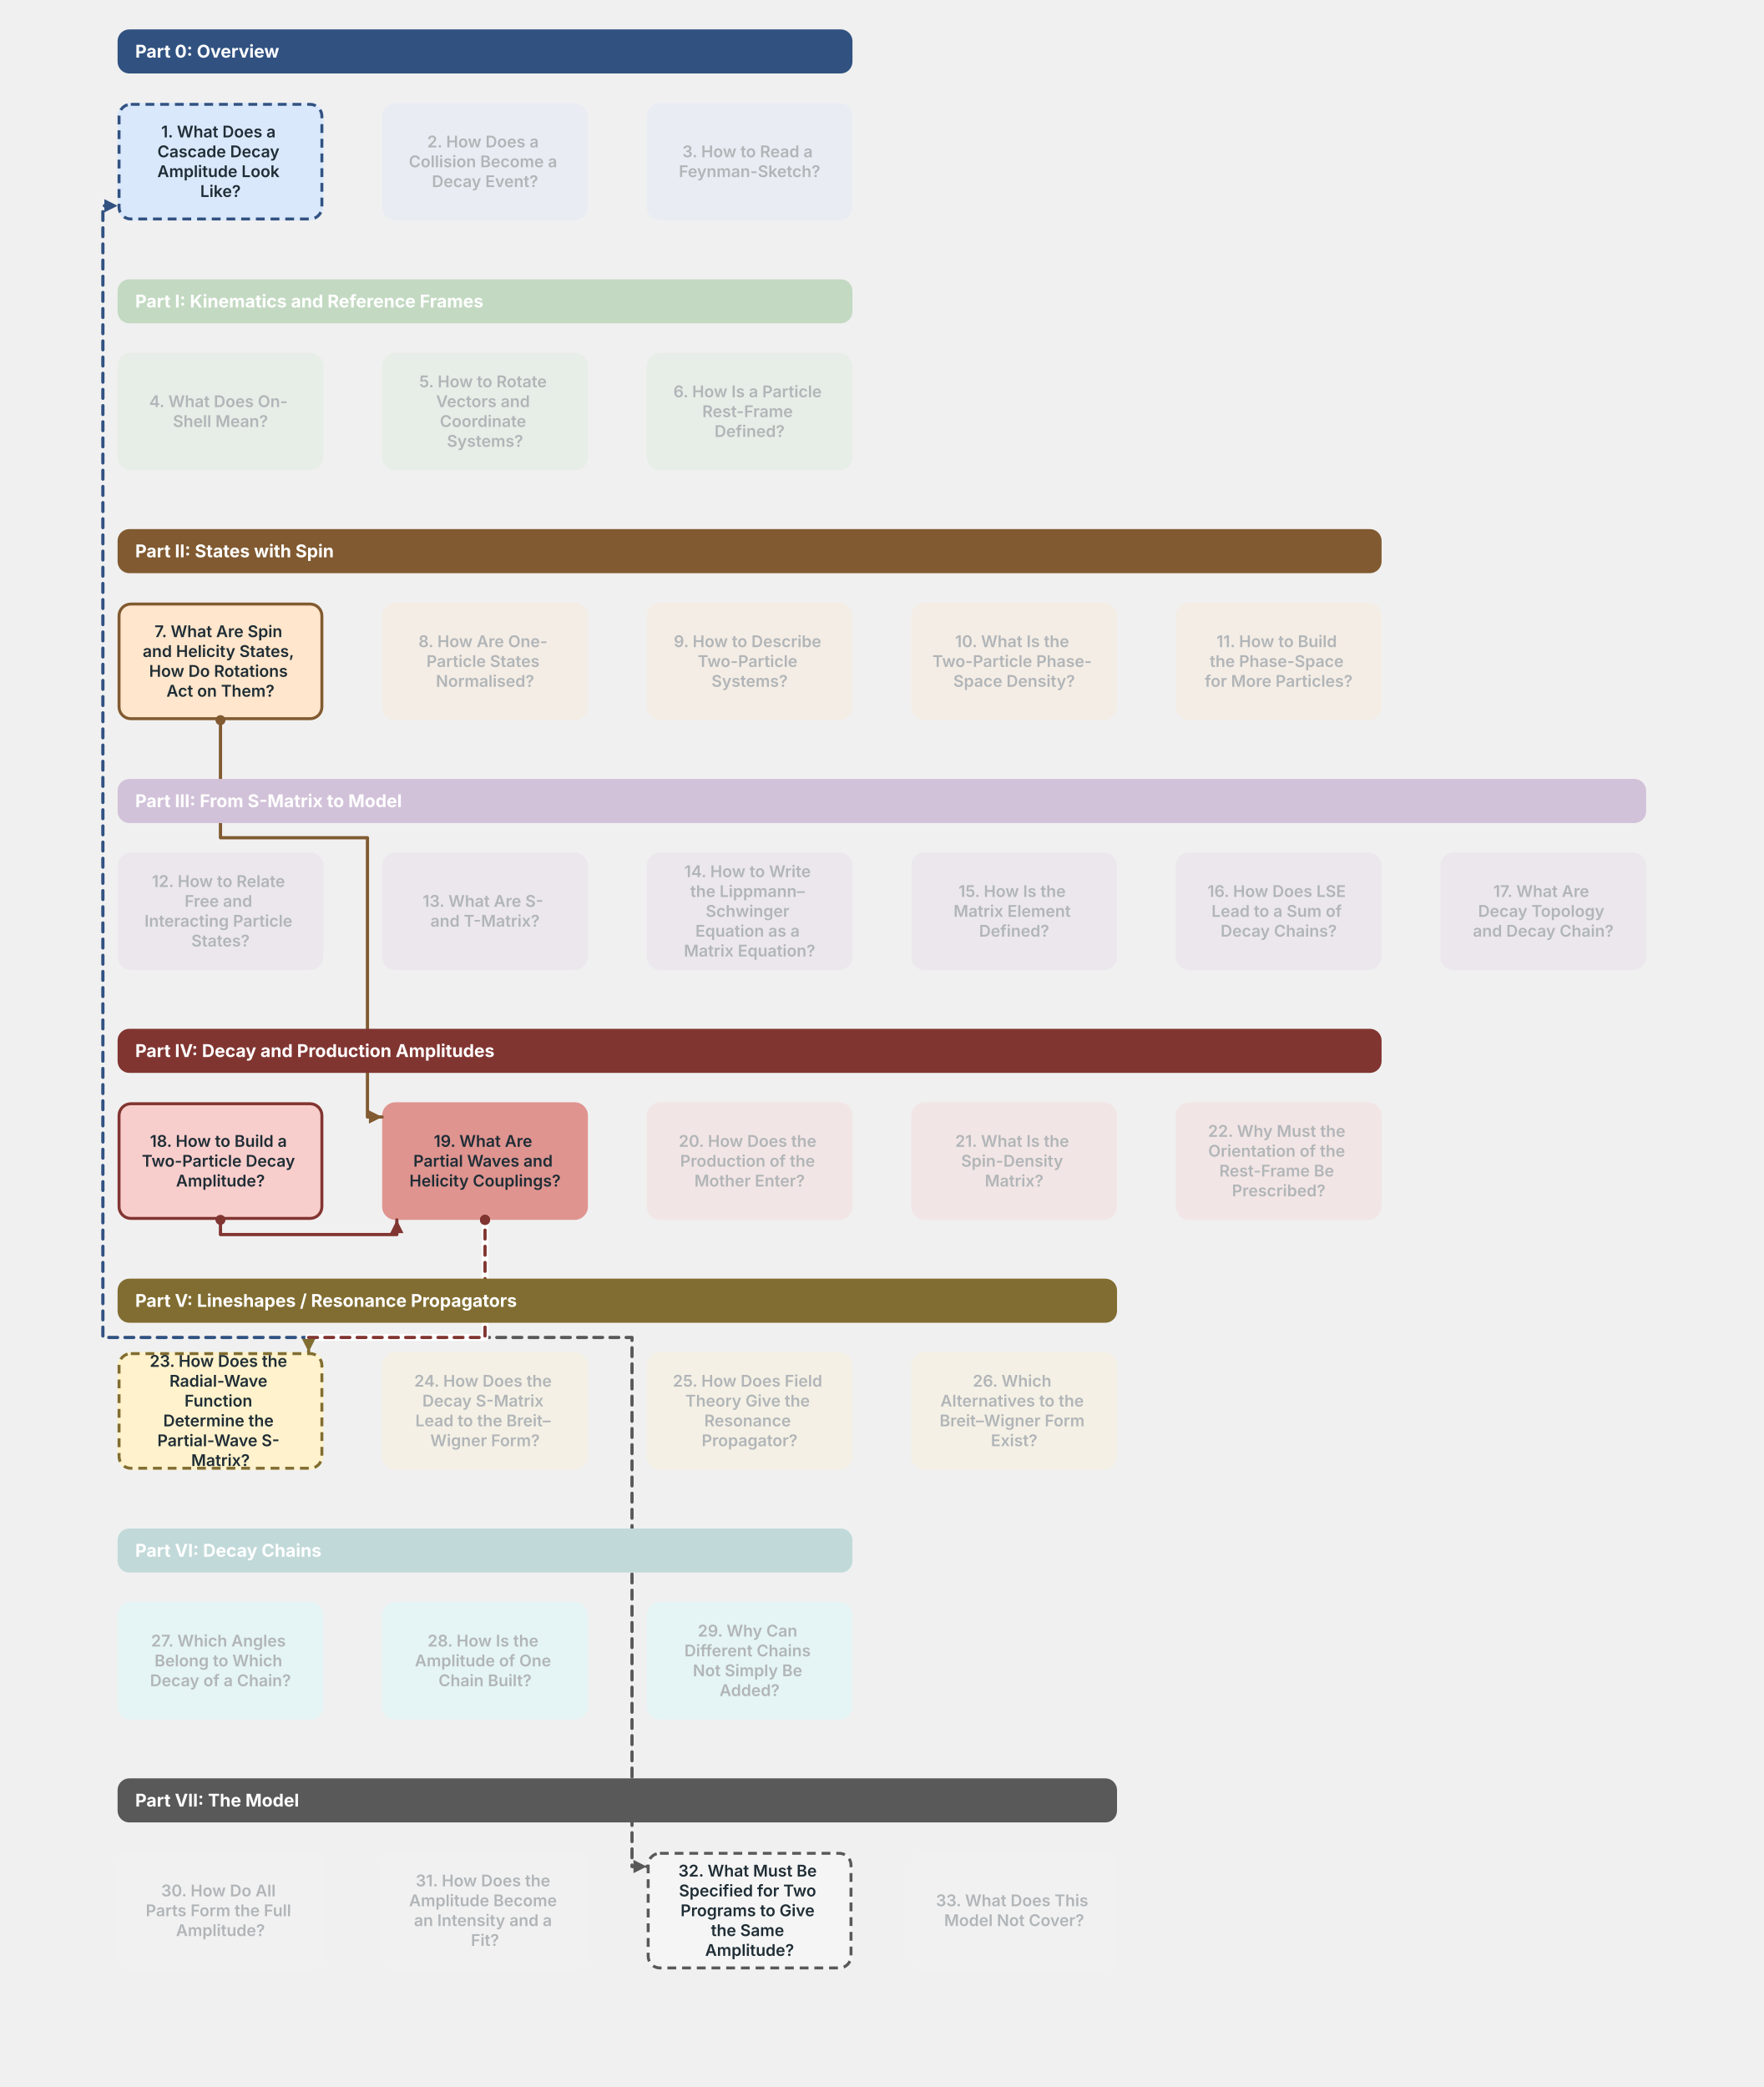
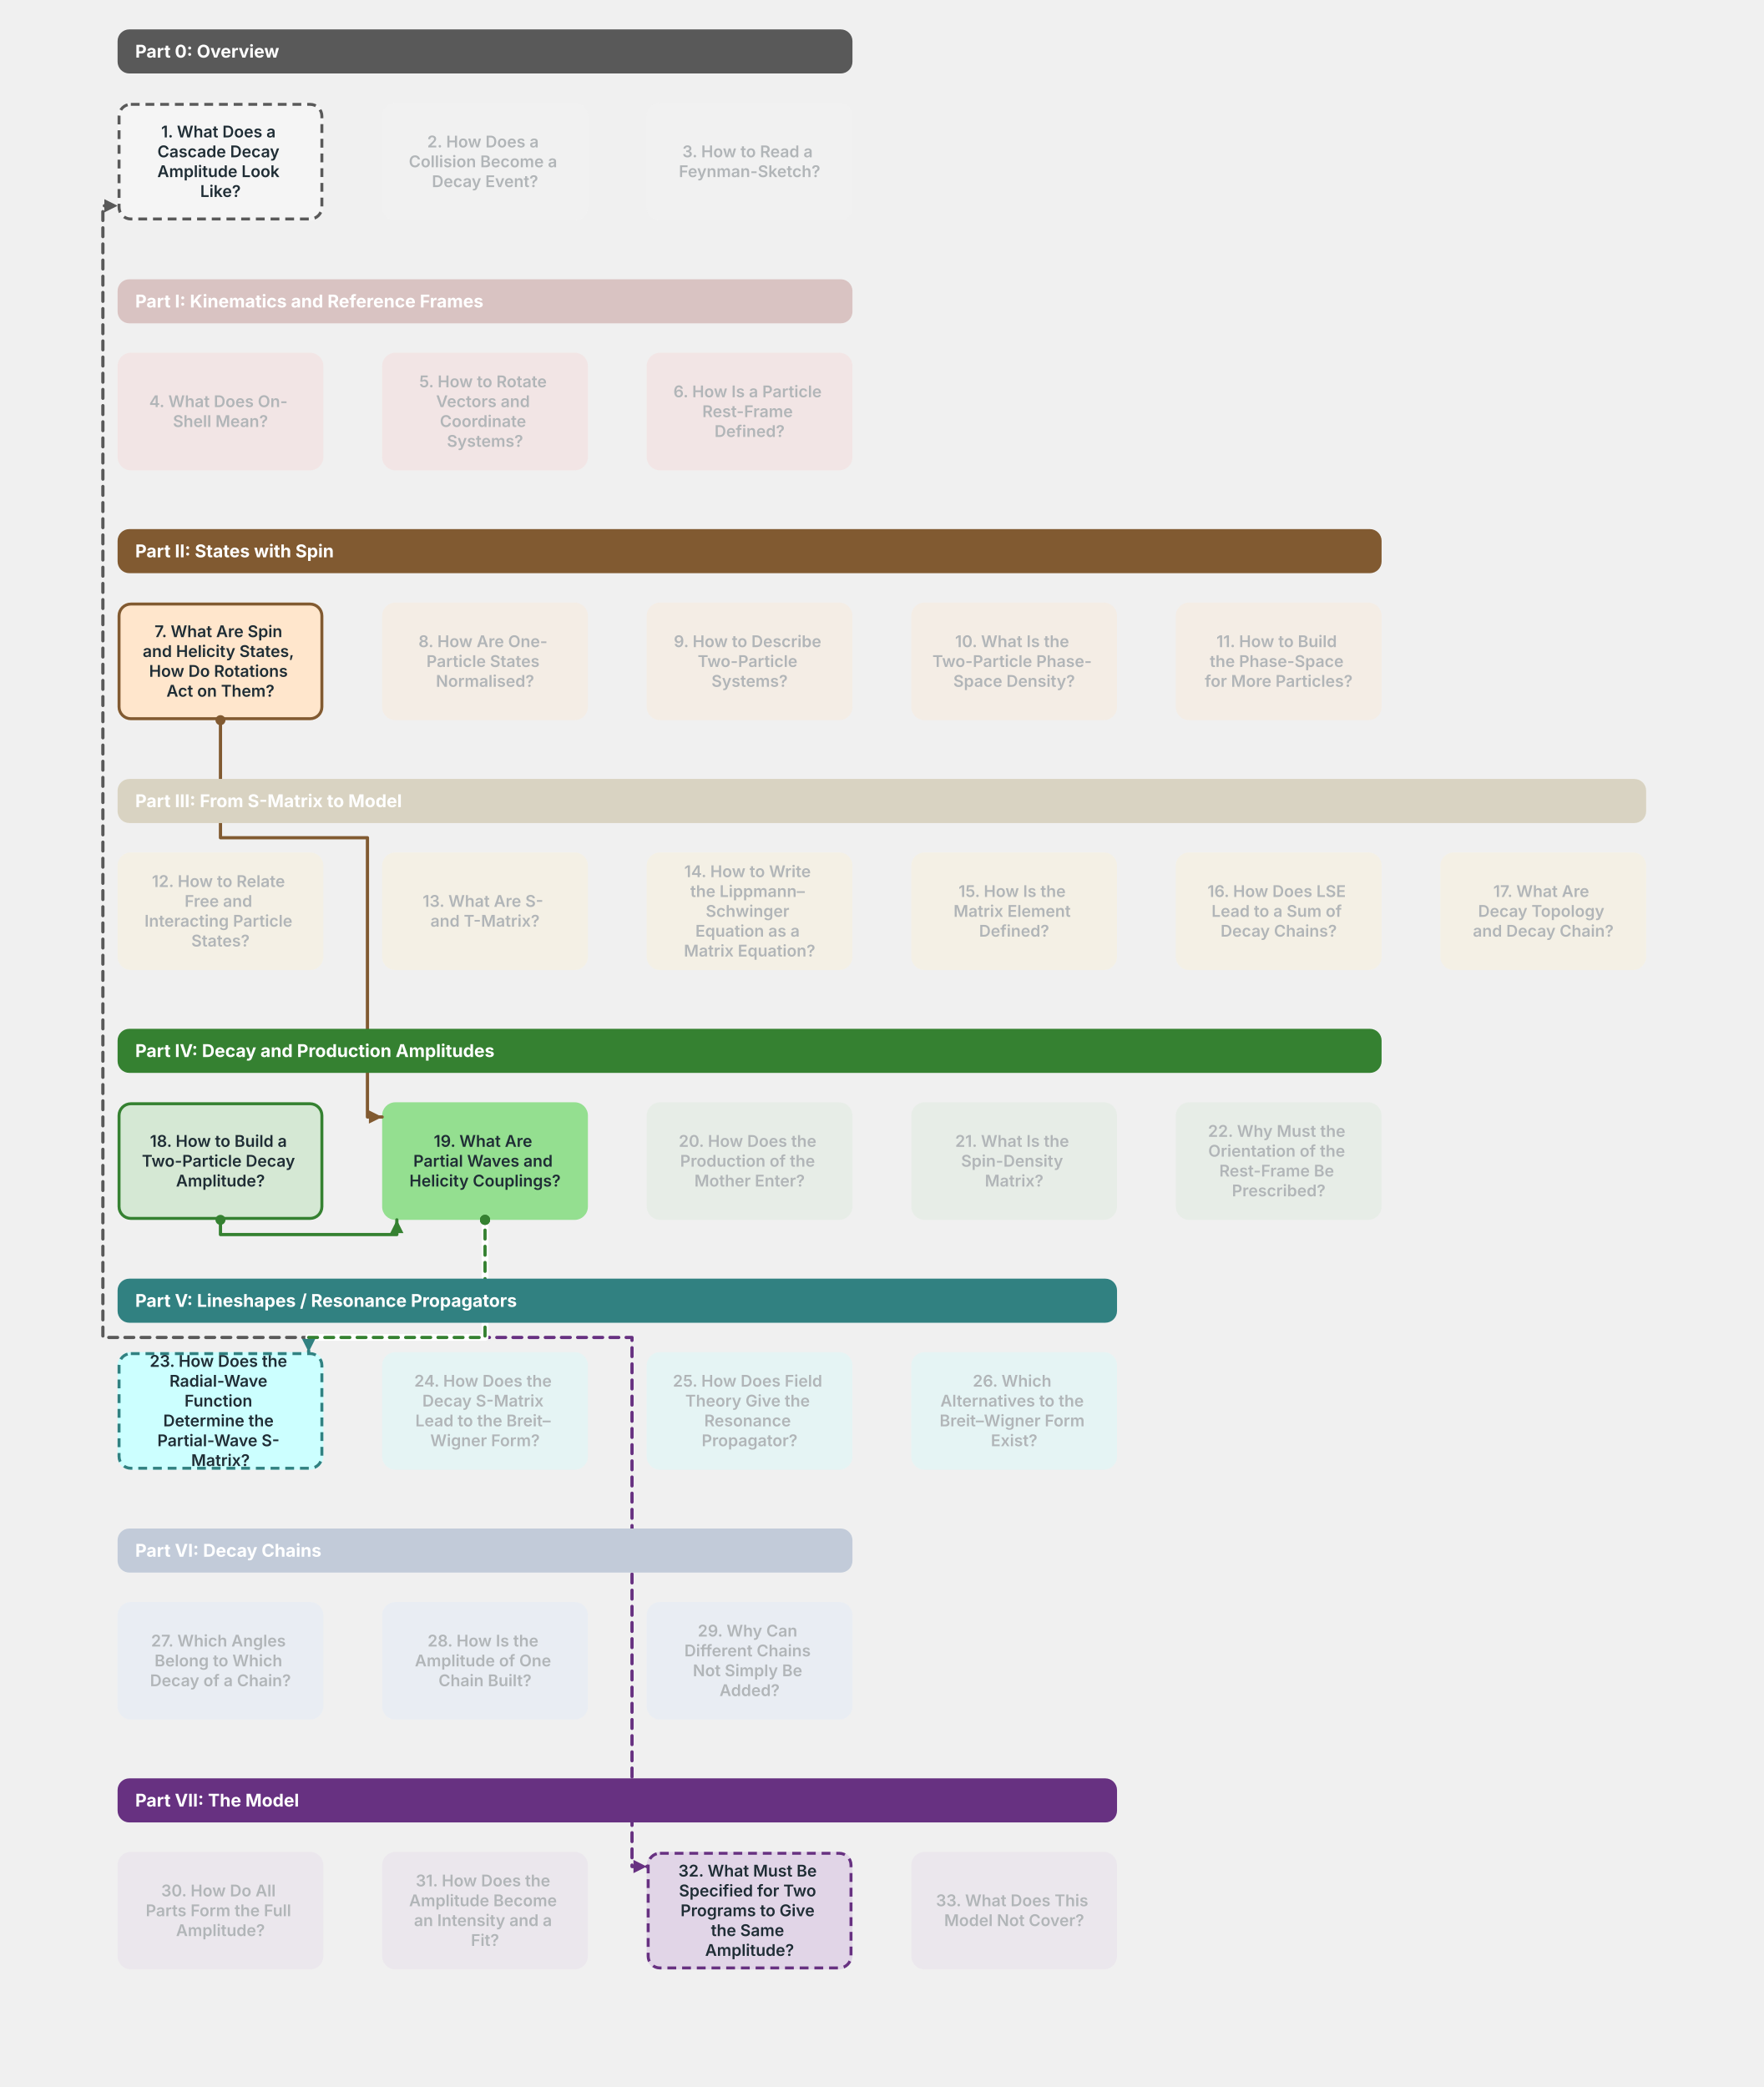
<svg xmlns="http://www.w3.org/2000/svg" viewBox="0 0 1200 1420" width="1200" height="1420" role="img" aria-label="Flow chart of the FAQ">
  <style>text{font-family:Inter,"Source Sans 3","Noto Sans","DejaVu Sans",sans-serif;font-size:11px;font-weight:600}.bar-title{font-size:12px;font-weight:700}</style>
  <g class="card" data-n="1" opacity="1">
-     <rect class="card-bg" data-n="1" x="80" y="70" width="140" height="80" rx="9" fill="#DAE8FC" />
-     <rect class="frame see" data-n="1" x="81" y="71" width="138" height="78" rx="8" fill="none" stroke="#315281" stroke-width="2" stroke-dasharray="6 4" />
+     <rect class="card-bg" data-n="1" x="80" y="70" width="140" height="80" rx="9" fill="#F5F5F5" />
+     <rect class="frame see" data-n="1" x="81" y="71" width="138" height="78" rx="8" fill="none" stroke="#595959" stroke-width="2" stroke-dasharray="6 4" />
    <text fill="#1f2d35" text-anchor="middle">
      <tspan x="150" y="93.5">1. What Does a</tspan>
      <tspan x="150" y="107.0">Cascade Decay</tspan>
      <tspan x="150" y="120.5">Amplitude Look</tspan>
      <tspan x="150" y="134.0">Like?</tspan>
    </text>
  </g>
  <g class="card" data-n="2" opacity="0.3">
-     <rect class="card-bg" data-n="2" x="260" y="70" width="140" height="80" rx="9" fill="#DAE8FC" />
+     <rect class="card-bg" data-n="2" x="260" y="70" width="140" height="80" rx="9" fill="#F5F5F5" />
    <text fill="#1f2d35" text-anchor="middle">
      <tspan x="330" y="100.3">2. How Does a</tspan>
      <tspan x="330" y="113.8">Collision Become a</tspan>
      <tspan x="330" y="127.3">Decay Event?</tspan>
    </text>
  </g>
  <g class="card" data-n="3" opacity="0.3">
-     <rect class="card-bg" data-n="3" x="440" y="70" width="140" height="80" rx="9" fill="#DAE8FC" />
+     <rect class="card-bg" data-n="3" x="440" y="70" width="140" height="80" rx="9" fill="#F5F5F5" />
    <text fill="#1f2d35" text-anchor="middle">
      <tspan x="510" y="107.0">3. How to Read a</tspan>
      <tspan x="510" y="120.5">Feynman-Sketch?</tspan>
    </text>
  </g>
  <g class="card" data-n="4" opacity="0.3">
-     <rect class="card-bg" data-n="4" x="80" y="240" width="140" height="80" rx="9" fill="#D5E8D4" />
+     <rect class="card-bg" data-n="4" x="80" y="240" width="140" height="80" rx="9" fill="#F8CECC" />
    <text fill="#1f2d35" text-anchor="middle">
      <tspan x="150" y="277.0">4. What Does On-</tspan>
      <tspan x="150" y="290.5">Shell Mean?</tspan>
    </text>
  </g>
  <g class="card" data-n="5" opacity="0.3">
-     <rect class="card-bg" data-n="5" x="260" y="240" width="140" height="80" rx="9" fill="#D5E8D4" />
+     <rect class="card-bg" data-n="5" x="260" y="240" width="140" height="80" rx="9" fill="#F8CECC" />
    <text fill="#1f2d35" text-anchor="middle">
      <tspan x="330" y="263.5">5. How to Rotate</tspan>
      <tspan x="330" y="277.0">Vectors and</tspan>
      <tspan x="330" y="290.5">Coordinate</tspan>
      <tspan x="330" y="304.0">Systems?</tspan>
    </text>
  </g>
  <g class="card" data-n="6" opacity="0.3">
-     <rect class="card-bg" data-n="6" x="440" y="240" width="140" height="80" rx="9" fill="#D5E8D4" />
+     <rect class="card-bg" data-n="6" x="440" y="240" width="140" height="80" rx="9" fill="#F8CECC" />
    <text fill="#1f2d35" text-anchor="middle">
      <tspan x="510" y="270.3">6. How Is a Particle</tspan>
      <tspan x="510" y="283.8">Rest-Frame</tspan>
      <tspan x="510" y="297.3">Defined?</tspan>
    </text>
  </g>
  <g class="card" data-n="7" opacity="1">
    <rect class="card-bg" data-n="7" x="80" y="410" width="140" height="80" rx="9" fill="#FFE6CC" />
    <rect class="frame need" data-n="7" x="81" y="411" width="138" height="78" rx="8" fill="none" stroke="#815A31" stroke-width="2" />
    <text fill="#1f2d35" text-anchor="middle">
      <tspan x="150" y="433.5">7. What Are Spin</tspan>
      <tspan x="150" y="447.0">and Helicity States,</tspan>
      <tspan x="150" y="460.5">How Do Rotations</tspan>
      <tspan x="150" y="474.0">Act on Them?</tspan>
    </text>
  </g>
  <g class="card" data-n="8" opacity="0.3">
    <rect class="card-bg" data-n="8" x="260" y="410" width="140" height="80" rx="9" fill="#FFE6CC" />
    <text fill="#1f2d35" text-anchor="middle">
      <tspan x="330" y="440.3">8. How Are One-</tspan>
      <tspan x="330" y="453.8">Particle States</tspan>
      <tspan x="330" y="467.3">Normalised?</tspan>
    </text>
  </g>
  <g class="card" data-n="9" opacity="0.3">
    <rect class="card-bg" data-n="9" x="440" y="410" width="140" height="80" rx="9" fill="#FFE6CC" />
    <text fill="#1f2d35" text-anchor="middle">
      <tspan x="510" y="440.3">9. How to Describe</tspan>
      <tspan x="510" y="453.8">Two-Particle</tspan>
      <tspan x="510" y="467.3">Systems?</tspan>
    </text>
  </g>
  <g class="card" data-n="10" opacity="0.3">
    <rect class="card-bg" data-n="10" x="620" y="410" width="140" height="80" rx="9" fill="#FFE6CC" />
    <text fill="#1f2d35" text-anchor="middle">
      <tspan x="690" y="440.3">10. What Is the</tspan>
      <tspan x="690" y="453.8">Two-Particle Phase-</tspan>
      <tspan x="690" y="467.3">Space Density?</tspan>
    </text>
  </g>
  <g class="card" data-n="11" opacity="0.3">
    <rect class="card-bg" data-n="11" x="800" y="410" width="140" height="80" rx="9" fill="#FFE6CC" />
    <text fill="#1f2d35" text-anchor="middle">
      <tspan x="870" y="440.3">11. How to Build</tspan>
      <tspan x="870" y="453.8">the Phase-Space</tspan>
      <tspan x="870" y="467.3">for More Particles?</tspan>
    </text>
  </g>
  <g class="card" data-n="12" opacity="0.3">
-     <rect class="card-bg" data-n="12" x="80" y="580" width="140" height="80" rx="9" fill="#E1D5E7" />
+     <rect class="card-bg" data-n="12" x="80" y="580" width="140" height="80" rx="9" fill="#FFF2CC" />
    <text fill="#1f2d35" text-anchor="middle">
      <tspan x="150" y="603.5">12. How to Relate</tspan>
      <tspan x="150" y="617.0">Free and</tspan>
      <tspan x="150" y="630.5">Interacting Particle</tspan>
      <tspan x="150" y="644.0">States?</tspan>
    </text>
  </g>
  <g class="card" data-n="13" opacity="0.3">
-     <rect class="card-bg" data-n="13" x="260" y="580" width="140" height="80" rx="9" fill="#E1D5E7" />
+     <rect class="card-bg" data-n="13" x="260" y="580" width="140" height="80" rx="9" fill="#FFF2CC" />
    <text fill="#1f2d35" text-anchor="middle">
      <tspan x="330" y="617.0">13. What Are S-</tspan>
      <tspan x="330" y="630.5">and T-Matrix?</tspan>
    </text>
  </g>
  <g class="card" data-n="14" opacity="0.3">
-     <rect class="card-bg" data-n="14" x="440" y="580" width="140" height="80" rx="9" fill="#E1D5E7" />
+     <rect class="card-bg" data-n="14" x="440" y="580" width="140" height="80" rx="9" fill="#FFF2CC" />
    <text fill="#1f2d35" text-anchor="middle">
      <tspan x="510" y="596.8">14. How to Write</tspan>
      <tspan x="510" y="610.3">the Lippmann–</tspan>
      <tspan x="510" y="623.8">Schwinger</tspan>
      <tspan x="510" y="637.3">Equation as a</tspan>
      <tspan x="510" y="650.8">Matrix Equation?</tspan>
    </text>
  </g>
  <g class="card" data-n="15" opacity="0.3">
-     <rect class="card-bg" data-n="15" x="620" y="580" width="140" height="80" rx="9" fill="#E1D5E7" />
+     <rect class="card-bg" data-n="15" x="620" y="580" width="140" height="80" rx="9" fill="#FFF2CC" />
    <text fill="#1f2d35" text-anchor="middle">
      <tspan x="690" y="610.3">15. How Is the</tspan>
      <tspan x="690" y="623.8">Matrix Element</tspan>
      <tspan x="690" y="637.3">Defined?</tspan>
    </text>
  </g>
  <g class="card" data-n="16" opacity="0.3">
-     <rect class="card-bg" data-n="16" x="800" y="580" width="140" height="80" rx="9" fill="#E1D5E7" />
+     <rect class="card-bg" data-n="16" x="800" y="580" width="140" height="80" rx="9" fill="#FFF2CC" />
    <text fill="#1f2d35" text-anchor="middle">
      <tspan x="870" y="610.3">16. How Does LSE</tspan>
      <tspan x="870" y="623.8">Lead to a Sum of</tspan>
      <tspan x="870" y="637.3">Decay Chains?</tspan>
    </text>
  </g>
  <g class="card" data-n="17" opacity="0.3">
-     <rect class="card-bg" data-n="17" x="980" y="580" width="140" height="80" rx="9" fill="#E1D5E7" />
+     <rect class="card-bg" data-n="17" x="980" y="580" width="140" height="80" rx="9" fill="#FFF2CC" />
    <text fill="#1f2d35" text-anchor="middle">
      <tspan x="1050" y="610.3">17. What Are</tspan>
      <tspan x="1050" y="623.8">Decay Topology</tspan>
      <tspan x="1050" y="637.3">and Decay Chain?</tspan>
    </text>
  </g>
  <g class="card" data-n="18" opacity="1">
-     <rect class="card-bg" data-n="18" x="80" y="750" width="140" height="80" rx="9" fill="#F8CECC" />
-     <rect class="frame need" data-n="18" x="81" y="751" width="138" height="78" rx="8" fill="none" stroke="#813531" stroke-width="2" />
+     <rect class="card-bg" data-n="18" x="80" y="750" width="140" height="80" rx="9" fill="#D5E8D4" />
+     <rect class="frame need" data-n="18" x="81" y="751" width="138" height="78" rx="8" fill="none" stroke="#358131" stroke-width="2" />
    <text fill="#1f2d35" text-anchor="middle">
      <tspan x="150" y="780.3">18. How to Build a</tspan>
      <tspan x="150" y="793.8">Two-Particle Decay</tspan>
      <tspan x="150" y="807.3">Amplitude?</tspan>
    </text>
  </g>
  <g class="card" data-n="19" opacity="1">
-     <rect class="card-bg" data-n="19" x="260" y="750" width="140" height="80" rx="9" fill="#DF9490" />
+     <rect class="card-bg" data-n="19" x="260" y="750" width="140" height="80" rx="9" fill="#94DF90" />
    <text fill="#1f2d35" text-anchor="middle">
      <tspan x="330" y="780.3">19. What Are</tspan>
      <tspan x="330" y="793.8">Partial Waves and</tspan>
      <tspan x="330" y="807.3">Helicity Couplings?</tspan>
    </text>
  </g>
  <g class="card" data-n="20" opacity="0.3">
-     <rect class="card-bg" data-n="20" x="440" y="750" width="140" height="80" rx="9" fill="#F8CECC" />
+     <rect class="card-bg" data-n="20" x="440" y="750" width="140" height="80" rx="9" fill="#D5E8D4" />
    <text fill="#1f2d35" text-anchor="middle">
      <tspan x="510" y="780.3">20. How Does the</tspan>
      <tspan x="510" y="793.8">Production of the</tspan>
      <tspan x="510" y="807.3">Mother Enter?</tspan>
    </text>
  </g>
  <g class="card" data-n="21" opacity="0.3">
-     <rect class="card-bg" data-n="21" x="620" y="750" width="140" height="80" rx="9" fill="#F8CECC" />
+     <rect class="card-bg" data-n="21" x="620" y="750" width="140" height="80" rx="9" fill="#D5E8D4" />
    <text fill="#1f2d35" text-anchor="middle">
      <tspan x="690" y="780.3">21. What Is the</tspan>
      <tspan x="690" y="793.8">Spin-Density</tspan>
      <tspan x="690" y="807.3">Matrix?</tspan>
    </text>
  </g>
  <g class="card" data-n="22" opacity="0.3">
-     <rect class="card-bg" data-n="22" x="800" y="750" width="140" height="80" rx="9" fill="#F8CECC" />
+     <rect class="card-bg" data-n="22" x="800" y="750" width="140" height="80" rx="9" fill="#D5E8D4" />
    <text fill="#1f2d35" text-anchor="middle">
      <tspan x="870" y="773.5">22. Why Must the</tspan>
      <tspan x="870" y="787.0">Orientation of the</tspan>
      <tspan x="870" y="800.5">Rest-Frame Be</tspan>
      <tspan x="870" y="814.0">Prescribed?</tspan>
    </text>
  </g>
  <g class="card" data-n="23" opacity="1">
-     <rect class="card-bg" data-n="23" x="80" y="920" width="140" height="80" rx="9" fill="#FFF2CC" />
-     <rect class="frame see" data-n="23" x="81" y="921" width="138" height="78" rx="8" fill="none" stroke="#816D31" stroke-width="2" stroke-dasharray="6 4" />
+     <rect class="card-bg" data-n="23" x="80" y="920" width="140" height="80" rx="9" fill="#CCFFFF" />
+     <rect class="frame see" data-n="23" x="81" y="921" width="138" height="78" rx="8" fill="none" stroke="#318181" stroke-width="2" stroke-dasharray="6 4" />
    <text fill="#1f2d35" text-anchor="middle">
      <tspan x="150" y="930.0">23. How Does the</tspan>
      <tspan x="150" y="943.5">Radial-Wave</tspan>
      <tspan x="150" y="957.0">Function</tspan>
      <tspan x="150" y="970.5">Determine the</tspan>
      <tspan x="150" y="984.0">Partial-Wave S-</tspan>
      <tspan x="150" y="997.5">Matrix?</tspan>
    </text>
  </g>
  <g class="card" data-n="24" opacity="0.3">
-     <rect class="card-bg" data-n="24" x="260" y="920" width="140" height="80" rx="9" fill="#FFF2CC" />
+     <rect class="card-bg" data-n="24" x="260" y="920" width="140" height="80" rx="9" fill="#CCFFFF" />
    <text fill="#1f2d35" text-anchor="middle">
      <tspan x="330" y="943.5">24. How Does the</tspan>
      <tspan x="330" y="957.0">Decay S-Matrix</tspan>
      <tspan x="330" y="970.5">Lead to the Breit–</tspan>
      <tspan x="330" y="984.0">Wigner Form?</tspan>
    </text>
  </g>
  <g class="card" data-n="25" opacity="0.3">
-     <rect class="card-bg" data-n="25" x="440" y="920" width="140" height="80" rx="9" fill="#FFF2CC" />
+     <rect class="card-bg" data-n="25" x="440" y="920" width="140" height="80" rx="9" fill="#CCFFFF" />
    <text fill="#1f2d35" text-anchor="middle">
      <tspan x="510" y="943.5">25. How Does Field</tspan>
      <tspan x="510" y="957.0">Theory Give the</tspan>
      <tspan x="510" y="970.5">Resonance</tspan>
      <tspan x="510" y="984.0">Propagator?</tspan>
    </text>
  </g>
  <g class="card" data-n="26" opacity="0.3">
-     <rect class="card-bg" data-n="26" x="620" y="920" width="140" height="80" rx="9" fill="#FFF2CC" />
+     <rect class="card-bg" data-n="26" x="620" y="920" width="140" height="80" rx="9" fill="#CCFFFF" />
    <text fill="#1f2d35" text-anchor="middle">
      <tspan x="690" y="943.5">26. Which</tspan>
      <tspan x="690" y="957.0">Alternatives to the</tspan>
      <tspan x="690" y="970.5">Breit–Wigner Form</tspan>
      <tspan x="690" y="984.0">Exist?</tspan>
    </text>
  </g>
  <g class="card" data-n="27" opacity="0.3">
-     <rect class="card-bg" data-n="27" x="80" y="1090" width="140" height="80" rx="9" fill="#CCFFFF" />
+     <rect class="card-bg" data-n="27" x="80" y="1090" width="140" height="80" rx="9" fill="#DAE8FC" />
    <text fill="#1f2d35" text-anchor="middle">
      <tspan x="150" y="1120.3">27. Which Angles</tspan>
      <tspan x="150" y="1133.8">Belong to Which</tspan>
      <tspan x="150" y="1147.3">Decay of a Chain?</tspan>
    </text>
  </g>
  <g class="card" data-n="28" opacity="0.3">
-     <rect class="card-bg" data-n="28" x="260" y="1090" width="140" height="80" rx="9" fill="#CCFFFF" />
+     <rect class="card-bg" data-n="28" x="260" y="1090" width="140" height="80" rx="9" fill="#DAE8FC" />
    <text fill="#1f2d35" text-anchor="middle">
      <tspan x="330" y="1120.3">28. How Is the</tspan>
      <tspan x="330" y="1133.8">Amplitude of One</tspan>
      <tspan x="330" y="1147.3">Chain Built?</tspan>
    </text>
  </g>
  <g class="card" data-n="29" opacity="0.3">
-     <rect class="card-bg" data-n="29" x="440" y="1090" width="140" height="80" rx="9" fill="#CCFFFF" />
+     <rect class="card-bg" data-n="29" x="440" y="1090" width="140" height="80" rx="9" fill="#DAE8FC" />
    <text fill="#1f2d35" text-anchor="middle">
      <tspan x="510" y="1113.5">29. Why Can</tspan>
      <tspan x="510" y="1127.0">Different Chains</tspan>
      <tspan x="510" y="1140.5">Not Simply Be</tspan>
      <tspan x="510" y="1154.0">Added?</tspan>
    </text>
  </g>
  <g class="card" data-n="30" opacity="0.3">
-     <rect class="card-bg" data-n="30" x="80" y="1260" width="140" height="80" rx="9" fill="#F5F5F5" />
+     <rect class="card-bg" data-n="30" x="80" y="1260" width="140" height="80" rx="9" fill="#E1D5E7" />
    <text fill="#1f2d35" text-anchor="middle">
      <tspan x="150" y="1290.3">30. How Do All</tspan>
      <tspan x="150" y="1303.8">Parts Form the Full</tspan>
      <tspan x="150" y="1317.3">Amplitude?</tspan>
    </text>
  </g>
  <g class="card" data-n="31" opacity="0.3">
-     <rect class="card-bg" data-n="31" x="260" y="1260" width="140" height="80" rx="9" fill="#F5F5F5" />
+     <rect class="card-bg" data-n="31" x="260" y="1260" width="140" height="80" rx="9" fill="#E1D5E7" />
    <text fill="#1f2d35" text-anchor="middle">
      <tspan x="330" y="1283.5">31. How Does the</tspan>
      <tspan x="330" y="1297.0">Amplitude Become</tspan>
      <tspan x="330" y="1310.5">an Intensity and a</tspan>
      <tspan x="330" y="1324.0">Fit?</tspan>
    </text>
  </g>
  <g class="card" data-n="32" opacity="1">
-     <rect class="card-bg" data-n="32" x="440" y="1260" width="140" height="80" rx="9" fill="#F5F5F5" />
-     <rect class="frame see" data-n="32" x="441" y="1261" width="138" height="78" rx="8" fill="none" stroke="#595959" stroke-width="2" stroke-dasharray="6 4" />
+     <rect class="card-bg" data-n="32" x="440" y="1260" width="140" height="80" rx="9" fill="#E1D5E7" />
+     <rect class="frame see" data-n="32" x="441" y="1261" width="138" height="78" rx="8" fill="none" stroke="#673181" stroke-width="2" stroke-dasharray="6 4" />
    <text fill="#1f2d35" text-anchor="middle">
      <tspan x="510" y="1276.8">32. What Must Be</tspan>
      <tspan x="510" y="1290.3">Specified for Two</tspan>
      <tspan x="510" y="1303.8">Programs to Give</tspan>
      <tspan x="510" y="1317.3">the Same</tspan>
      <tspan x="510" y="1330.8">Amplitude?</tspan>
    </text>
  </g>
  <g class="card" data-n="33" opacity="0.3">
-     <rect class="card-bg" data-n="33" x="620" y="1260" width="140" height="80" rx="9" fill="#F5F5F5" />
+     <rect class="card-bg" data-n="33" x="620" y="1260" width="140" height="80" rx="9" fill="#E1D5E7" />
    <text fill="#1f2d35" text-anchor="middle">
      <tspan x="690" y="1297.0">33. What Does This</tspan>
      <tspan x="690" y="1310.5">Model Not Cover?</tspan>
    </text>
  </g>
  <g class="lines" fill="none" stroke-linejoin="round" stroke-linecap="round">
-     <path class="see" data-card="23" data-from="19" data-to="23" d="M330 830 L330 910 L210 910 L210 920" stroke="#816D31" stroke-width="2.2" stroke-dasharray="6 5" />
-     <path class="see" data-card="32" data-from="19" data-to="32" d="M330 830 L330 910 L430 910 L430 1270 L440 1270" stroke="#595959" stroke-width="2.2" stroke-dasharray="6 5" />
-     <path class="see" data-card="1" data-from="19" data-to="1" d="M330 830 L330 910 L70 910 L70 140 L80 140" stroke="#315281" stroke-width="2.2" stroke-dasharray="6 5" />
+     <path class="see" data-card="23" data-from="19" data-to="23" d="M330 830 L330 910 L210 910 L210 920" stroke="#318181" stroke-width="2.2" stroke-dasharray="6 5" />
+     <path class="see" data-card="32" data-from="19" data-to="32" d="M330 830 L330 910 L430 910 L430 1270 L440 1270" stroke="#673181" stroke-width="2.2" stroke-dasharray="6 5" />
+     <path class="see" data-card="1" data-from="19" data-to="1" d="M330 830 L330 910 L70 910 L70 140 L80 140" stroke="#595959" stroke-width="2.2" stroke-dasharray="6 5" />
    <path class="trunk-under" d="M210 910 L330 910 L330 830" stroke="#fff" stroke-width="4.6" />
-     <path class="trunk" d="M210 910 L330 910 L330 830" stroke="#813531" stroke-width="2.2" stroke-dasharray="6 5" />
-     <path class="need" data-card="18" data-from="18" data-to="19" d="M150 830 L150 840 L270 840 L270 830" stroke="#813531" stroke-width="2.2" />
+     <path class="trunk" d="M210 910 L330 910 L330 830" stroke="#358131" stroke-width="2.2" stroke-dasharray="6 5" />
+     <path class="need" data-card="18" data-from="18" data-to="19" d="M150 830 L150 840 L270 840 L270 830" stroke="#358131" stroke-width="2.2" />
    <path class="need" data-card="7" data-from="7" data-to="19" d="M150 490 L150 570 L250 570 L250 760 L260 760" stroke="#815A31" stroke-width="2.2" />
-     <polygon class="arrow" data-card="18" points="270,830 274.5,839 265.5,839" fill="#813531" stroke="none" />
+     <polygon class="arrow" data-card="18" points="270,830 274.5,839 265.5,839" fill="#358131" stroke="none" />
    <polygon class="arrow" data-card="7" points="260,760 251,764.5 251,755.5" fill="#815A31" stroke="none" />
-     <polygon class="arrow" data-card="23" points="210,920 205.5,911 214.5,911" fill="#816D31" stroke="none" />
-     <polygon class="arrow" data-card="32" points="440,1270 431,1274.5 431,1265.5" fill="#595959" stroke="none" />
-     <polygon class="arrow" data-card="1" points="80,140 71,144.5 71,135.5" fill="#315281" stroke="none" />
-     <circle class="start" data-card="18" cx="150" cy="830" r="3.4" fill="#813531" stroke="none" />
+     <polygon class="arrow" data-card="23" points="210,920 205.5,911 214.5,911" fill="#318181" stroke="none" />
+     <polygon class="arrow" data-card="32" points="440,1270 431,1274.5 431,1265.5" fill="#673181" stroke="none" />
+     <polygon class="arrow" data-card="1" points="80,140 71,144.5 71,135.5" fill="#595959" stroke="none" />
+     <circle class="start" data-card="18" cx="150" cy="830" r="3.4" fill="#358131" stroke="none" />
    <circle class="start" data-card="7" cx="150" cy="490" r="3.4" fill="#815A31" stroke="none" />
-     <circle class="start" data-card="23" cx="330" cy="830" r="3.4" fill="#813531" stroke="none" />
-     <circle class="start" data-card="32" cx="330" cy="830" r="3.4" fill="#813531" stroke="none" />
-     <circle class="start" data-card="1" cx="330" cy="830" r="3.4" fill="#813531" stroke="none" />
+     <circle class="start" data-card="23" cx="330" cy="830" r="3.4" fill="#358131" stroke="none" />
+     <circle class="start" data-card="32" cx="330" cy="830" r="3.4" fill="#358131" stroke="none" />
+     <circle class="start" data-card="1" cx="330" cy="830" r="3.4" fill="#358131" stroke="none" />
  </g>
  <g class="bar" data-part="0" opacity="1">
-     <rect x="80" y="20" width="500" height="30" rx="8" fill="#315281" />
+     <rect x="80" y="20" width="500" height="30" rx="8" fill="#595959" />
    <text class="bar-title" x="92" y="39.2" fill="#fff">Part 0: Overview</text>
  </g>
  <rect class="bar-underlay" x="80" y="190" width="500" height="30" rx="8" fill="#fff" />
  <g class="bar" data-part="1" opacity="0.3">
-     <rect x="80" y="190" width="500" height="30" rx="8" fill="#358131" />
+     <rect x="80" y="190" width="500" height="30" rx="8" fill="#813531" />
    <text class="bar-title" x="92" y="209.2" fill="#fff">Part I: Kinematics and Reference Frames</text>
  </g>
  <g class="bar" data-part="2" opacity="1">
    <rect x="80" y="360" width="860" height="30" rx="8" fill="#815A31" />
    <text class="bar-title" x="92" y="379.2" fill="#fff">Part II: States with Spin</text>
  </g>
  <rect class="bar-underlay" x="80" y="530" width="1040" height="30" rx="8" fill="#fff" />
  <g class="bar" data-part="3" opacity="0.3">
-     <rect x="80" y="530" width="1040" height="30" rx="8" fill="#673181" />
+     <rect x="80" y="530" width="1040" height="30" rx="8" fill="#816D31" />
    <text class="bar-title" x="92" y="549.2" fill="#fff">Part III: From S-Matrix to Model</text>
  </g>
  <g class="bar" data-part="4" opacity="1">
-     <rect x="80" y="700" width="860" height="30" rx="8" fill="#813531" />
+     <rect x="80" y="700" width="860" height="30" rx="8" fill="#358131" />
    <text class="bar-title" x="92" y="719.2" fill="#fff">Part IV: Decay and Production Amplitudes</text>
  </g>
  <g class="bar" data-part="5" opacity="1">
-     <rect x="80" y="870" width="680" height="30" rx="8" fill="#816D31" />
+     <rect x="80" y="870" width="680" height="30" rx="8" fill="#318181" />
    <text class="bar-title" x="92" y="889.2" fill="#fff">Part V: Lineshapes / Resonance Propagators</text>
  </g>
  <rect class="bar-underlay" x="80" y="1040" width="500" height="30" rx="8" fill="#fff" />
  <g class="bar" data-part="6" opacity="0.3">
-     <rect x="80" y="1040" width="500" height="30" rx="8" fill="#318181" />
+     <rect x="80" y="1040" width="500" height="30" rx="8" fill="#315281" />
    <text class="bar-title" x="92" y="1059.2" fill="#fff">Part VI: Decay Chains</text>
  </g>
  <g class="bar" data-part="7" opacity="1">
-     <rect x="80" y="1210" width="680" height="30" rx="8" fill="#595959" />
+     <rect x="80" y="1210" width="680" height="30" rx="8" fill="#673181" />
    <text class="bar-title" x="92" y="1229.2" fill="#fff">Part VII: The Model</text>
  </g>
</svg>
